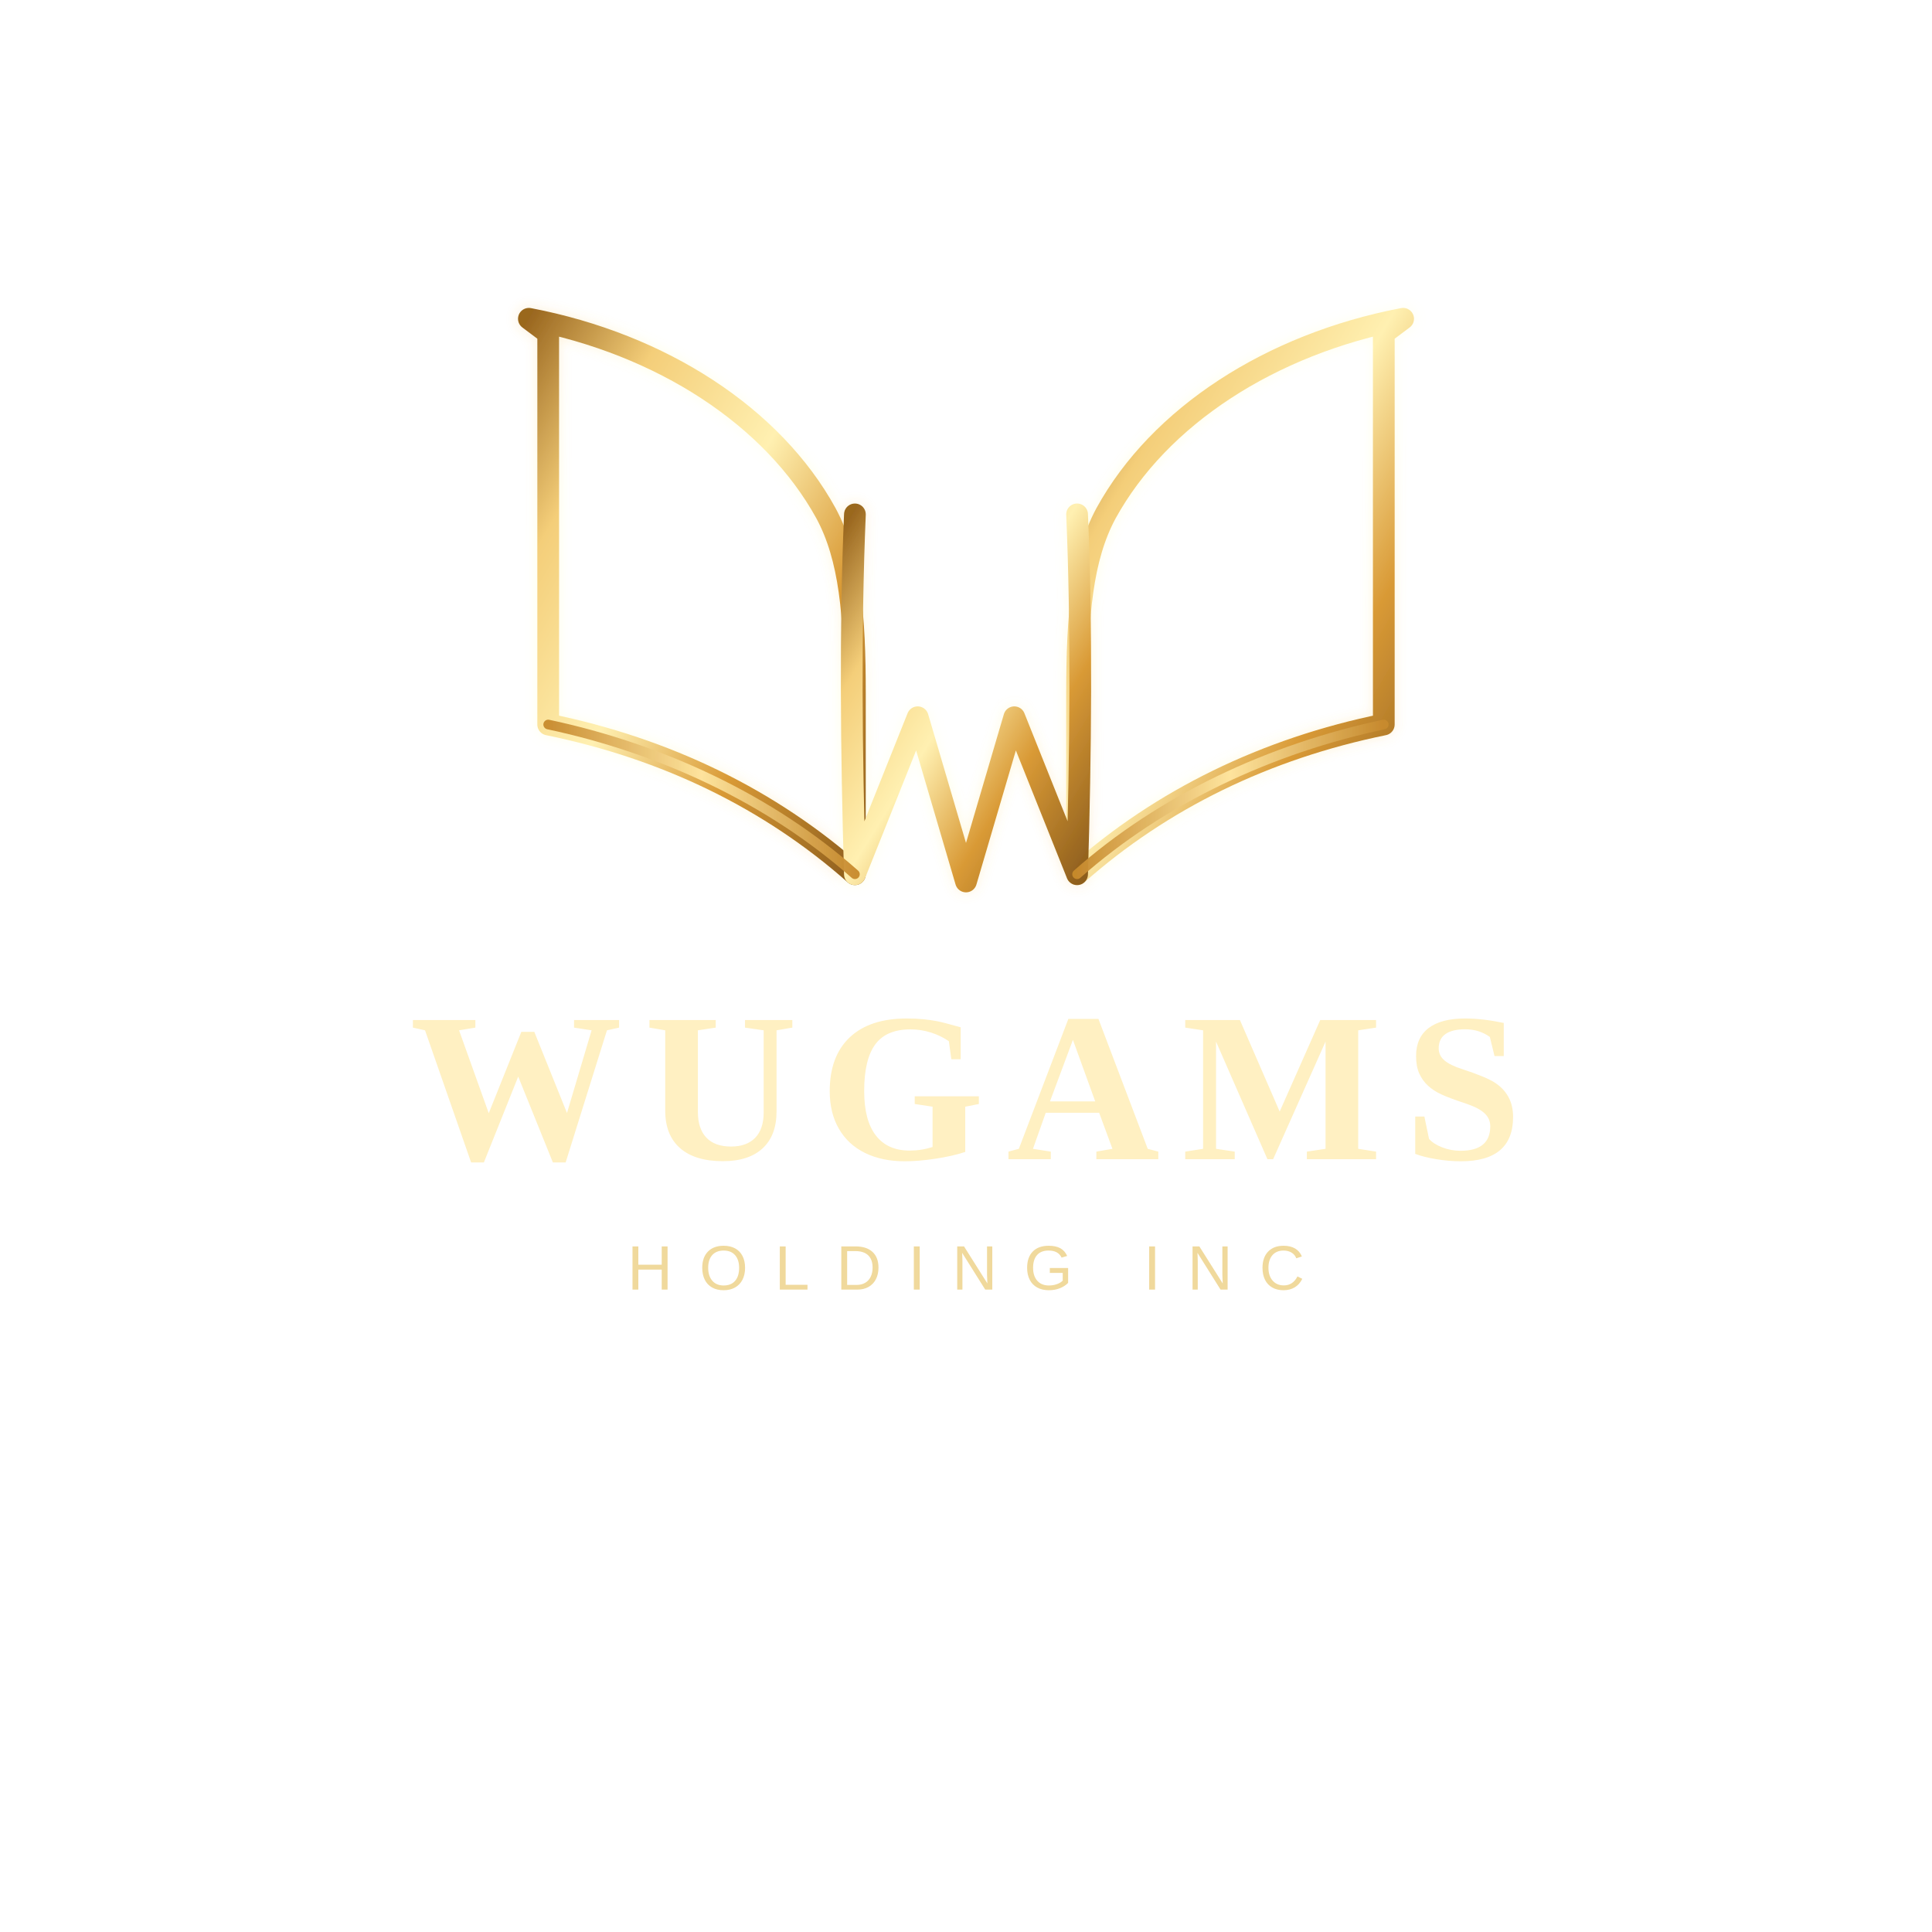
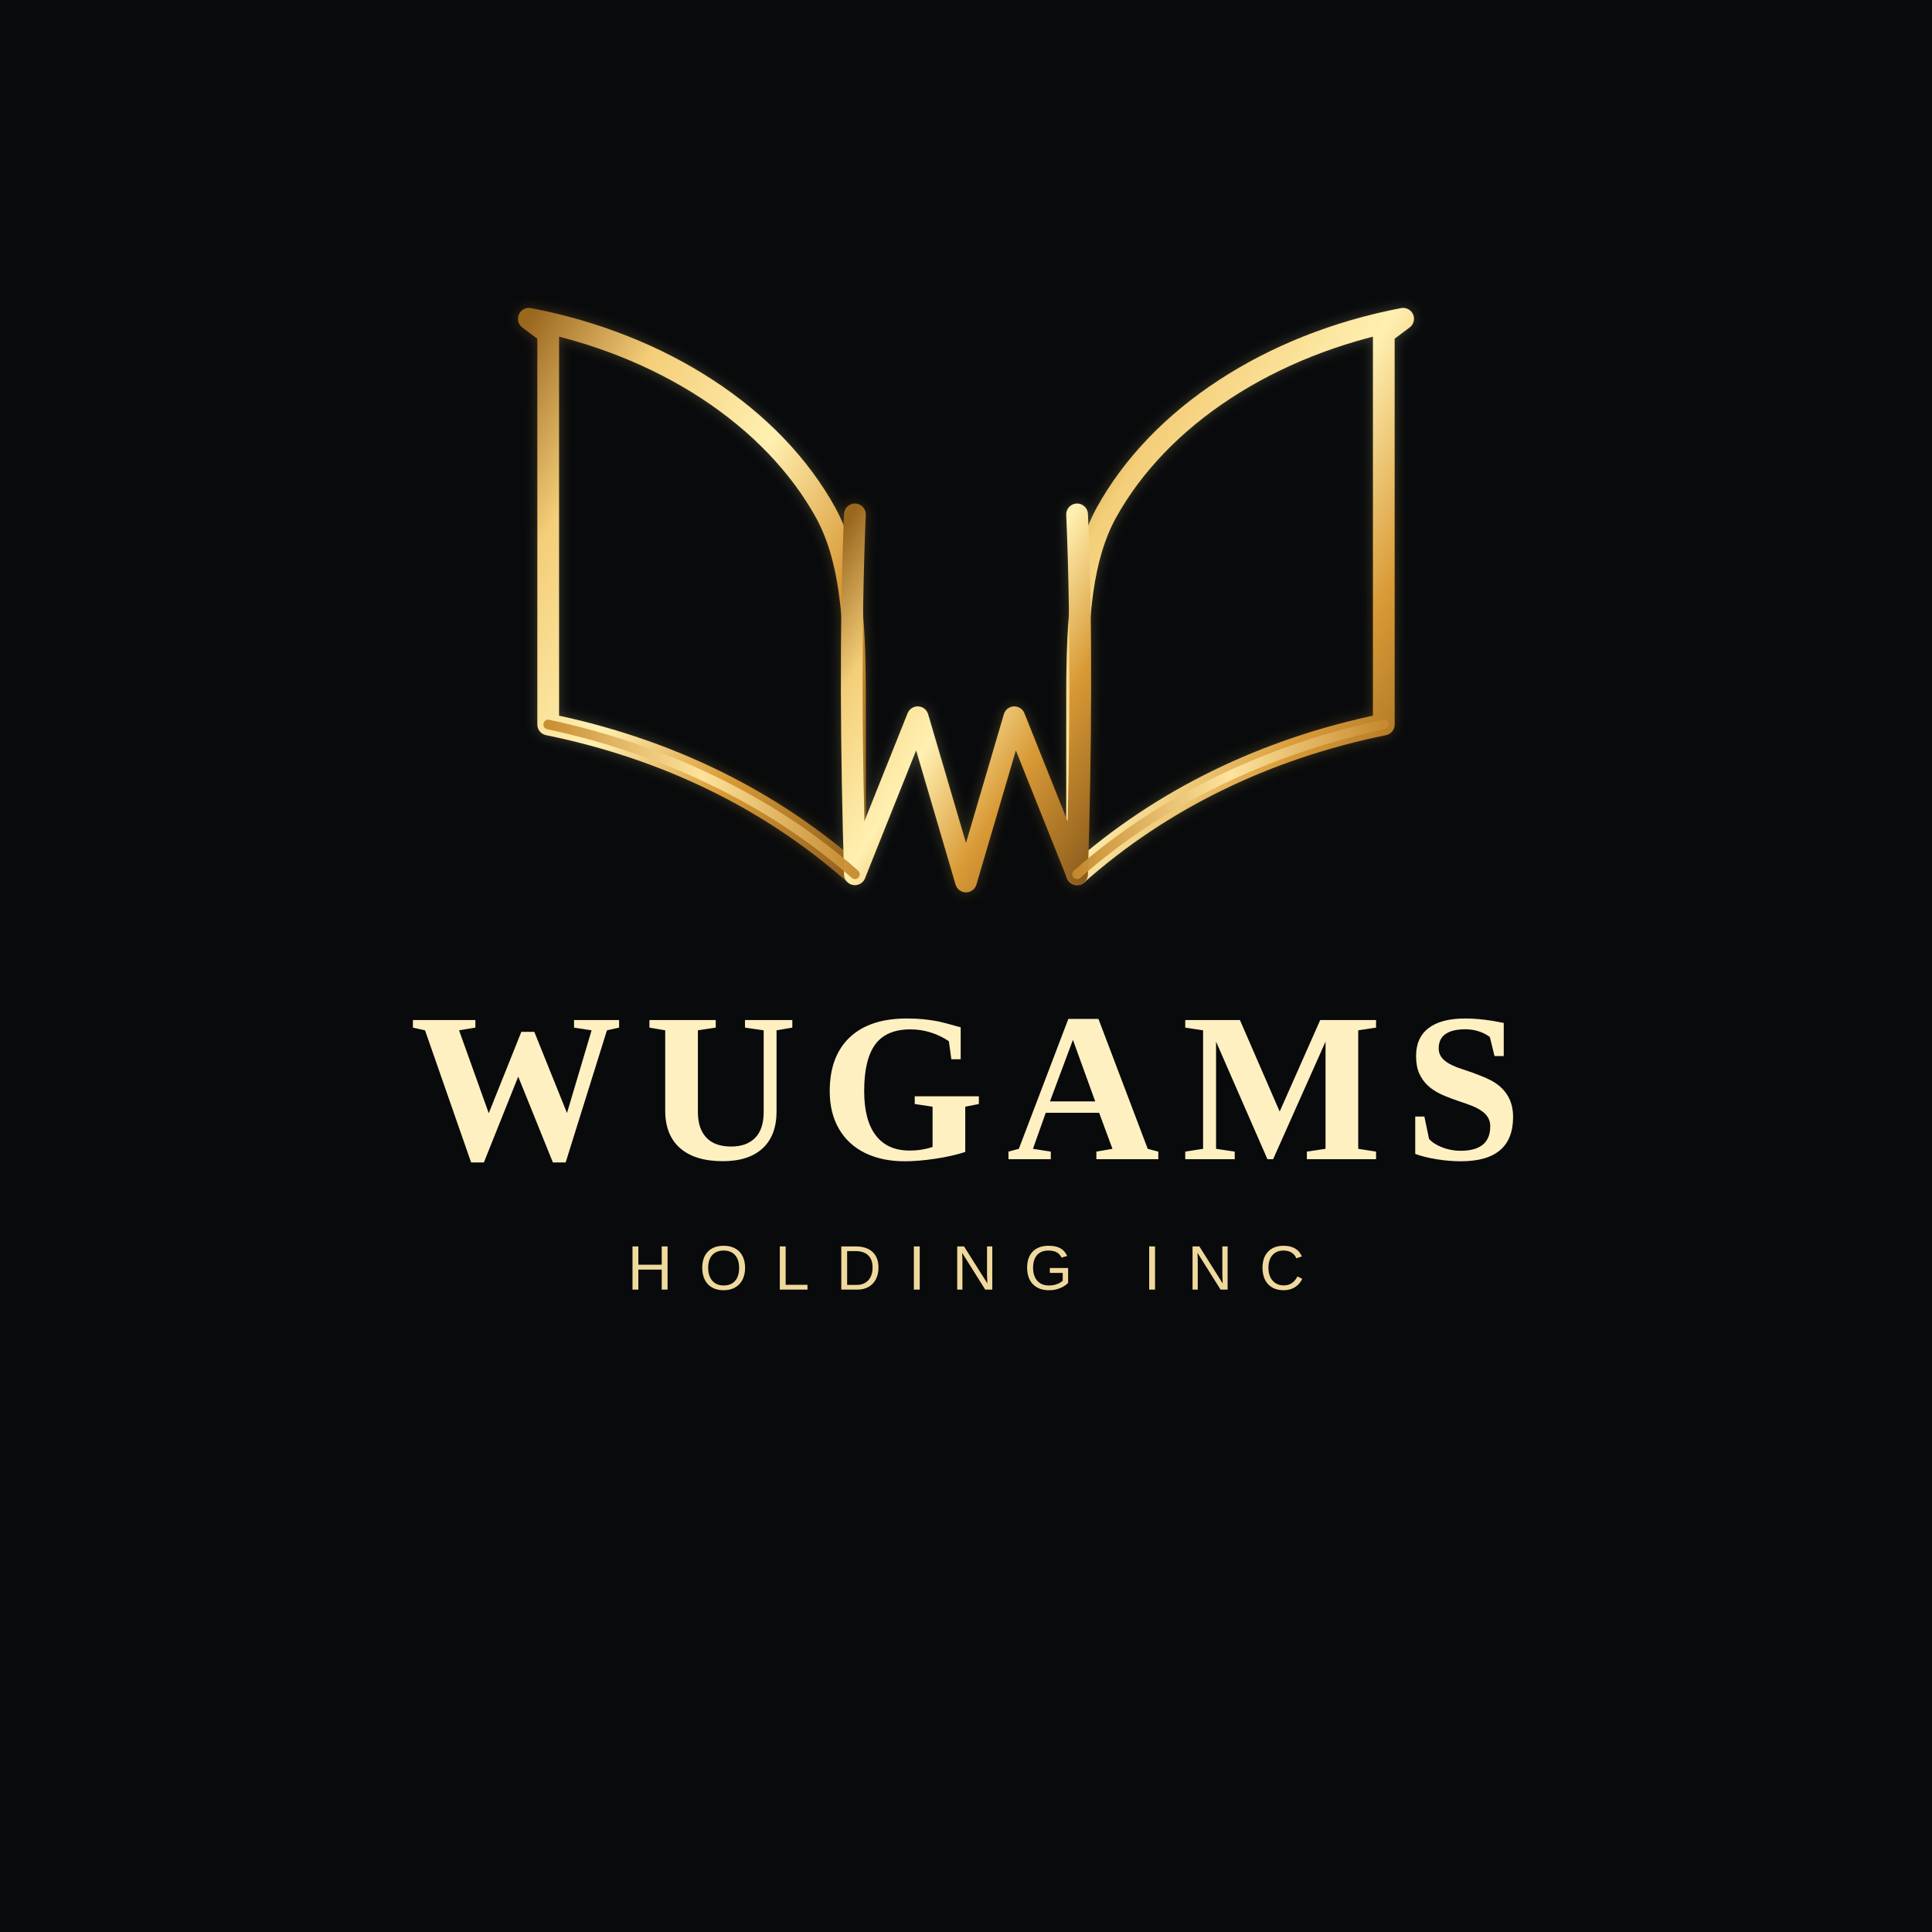
<svg xmlns="http://www.w3.org/2000/svg" width="1600" height="1600" viewBox="0 0 1600 1600" role="img" aria-labelledby="title desc">
  <defs>
    <linearGradient id="gold" x1="0%" y1="0%" x2="100%" y2="100%">
      <stop offset="0%" stop-color="#9A671F" />
      <stop offset="22%" stop-color="#F4CE79" />
      <stop offset="48%" stop-color="#FFF0B1" />
      <stop offset="72%" stop-color="#D99A36" />
      <stop offset="100%" stop-color="#8E5E1D" />
    </linearGradient>
    <linearGradient id="goldSoft" x1="0%" y1="0%" x2="100%" y2="0%">
      <stop offset="0%" stop-color="#C78A2D" />
      <stop offset="50%" stop-color="#FFE6A0" />
      <stop offset="100%" stop-color="#C78A2D" />
    </linearGradient>
    <filter id="softGlow" x="-20%" y="-20%" width="140%" height="140%">
      <feGaussianBlur stdDeviation="5" result="blur" />
      <feColorMatrix in="blur" type="matrix" values="1 0 0 0 0.55  0 1 0 0 0.32  0 0 1 0 0.05  0 0 0 .22 0" result="glow" />
      <feMerge>
        <feMergeNode in="glow" />
        <feMergeNode in="SourceGraphic" />
      </feMerge>
    </filter>
  </defs>
+   <rect width="1600" height="1600" fill="#090A0C" />
  <g fill="none" stroke="url(#gold)" stroke-linecap="round" stroke-linejoin="round" filter="url(#softGlow)">
    <path d="M438 264 C548 285 640 345 684 425 C704 462 708 510 708 574 L708 724 C638 662 552 620 454 600 L454 276 Z" stroke-width="18" />
    <path d="M1162 264 C1052 285 960 345 916 425 C896 462 892 510 892 574 L892 724 C962 662 1048 620 1146 600 L1146 276 Z" stroke-width="18" />
    <path d="M708 426 C704 520 705 623 708 724 L760 594 L800 730 L840 594 L892 724 C895 623 896 520 892 426" stroke-width="18" />
    <path d="M454 600 C548 620 638 662 708 724" stroke="url(#goldSoft)" stroke-width="8" opacity=".95" />
    <path d="M1146 600 C1052 620 962 662 892 724" stroke="url(#goldSoft)" stroke-width="8" opacity=".95" />
  </g>
  <g text-anchor="middle">
    <text x="800" y="960" fill="#FFF0C2" font-family="'Cormorant Garamond', Georgia, 'Times New Roman', serif" font-size="176" font-weight="600" letter-spacing="18">WUGAMS</text>
    <text x="800" y="1068" fill="#F0D99C" font-family="Montserrat, Arial, Helvetica, sans-serif" font-size="52" font-weight="500" letter-spacing="22">HOLDING INC</text>
  </g>
</svg>
